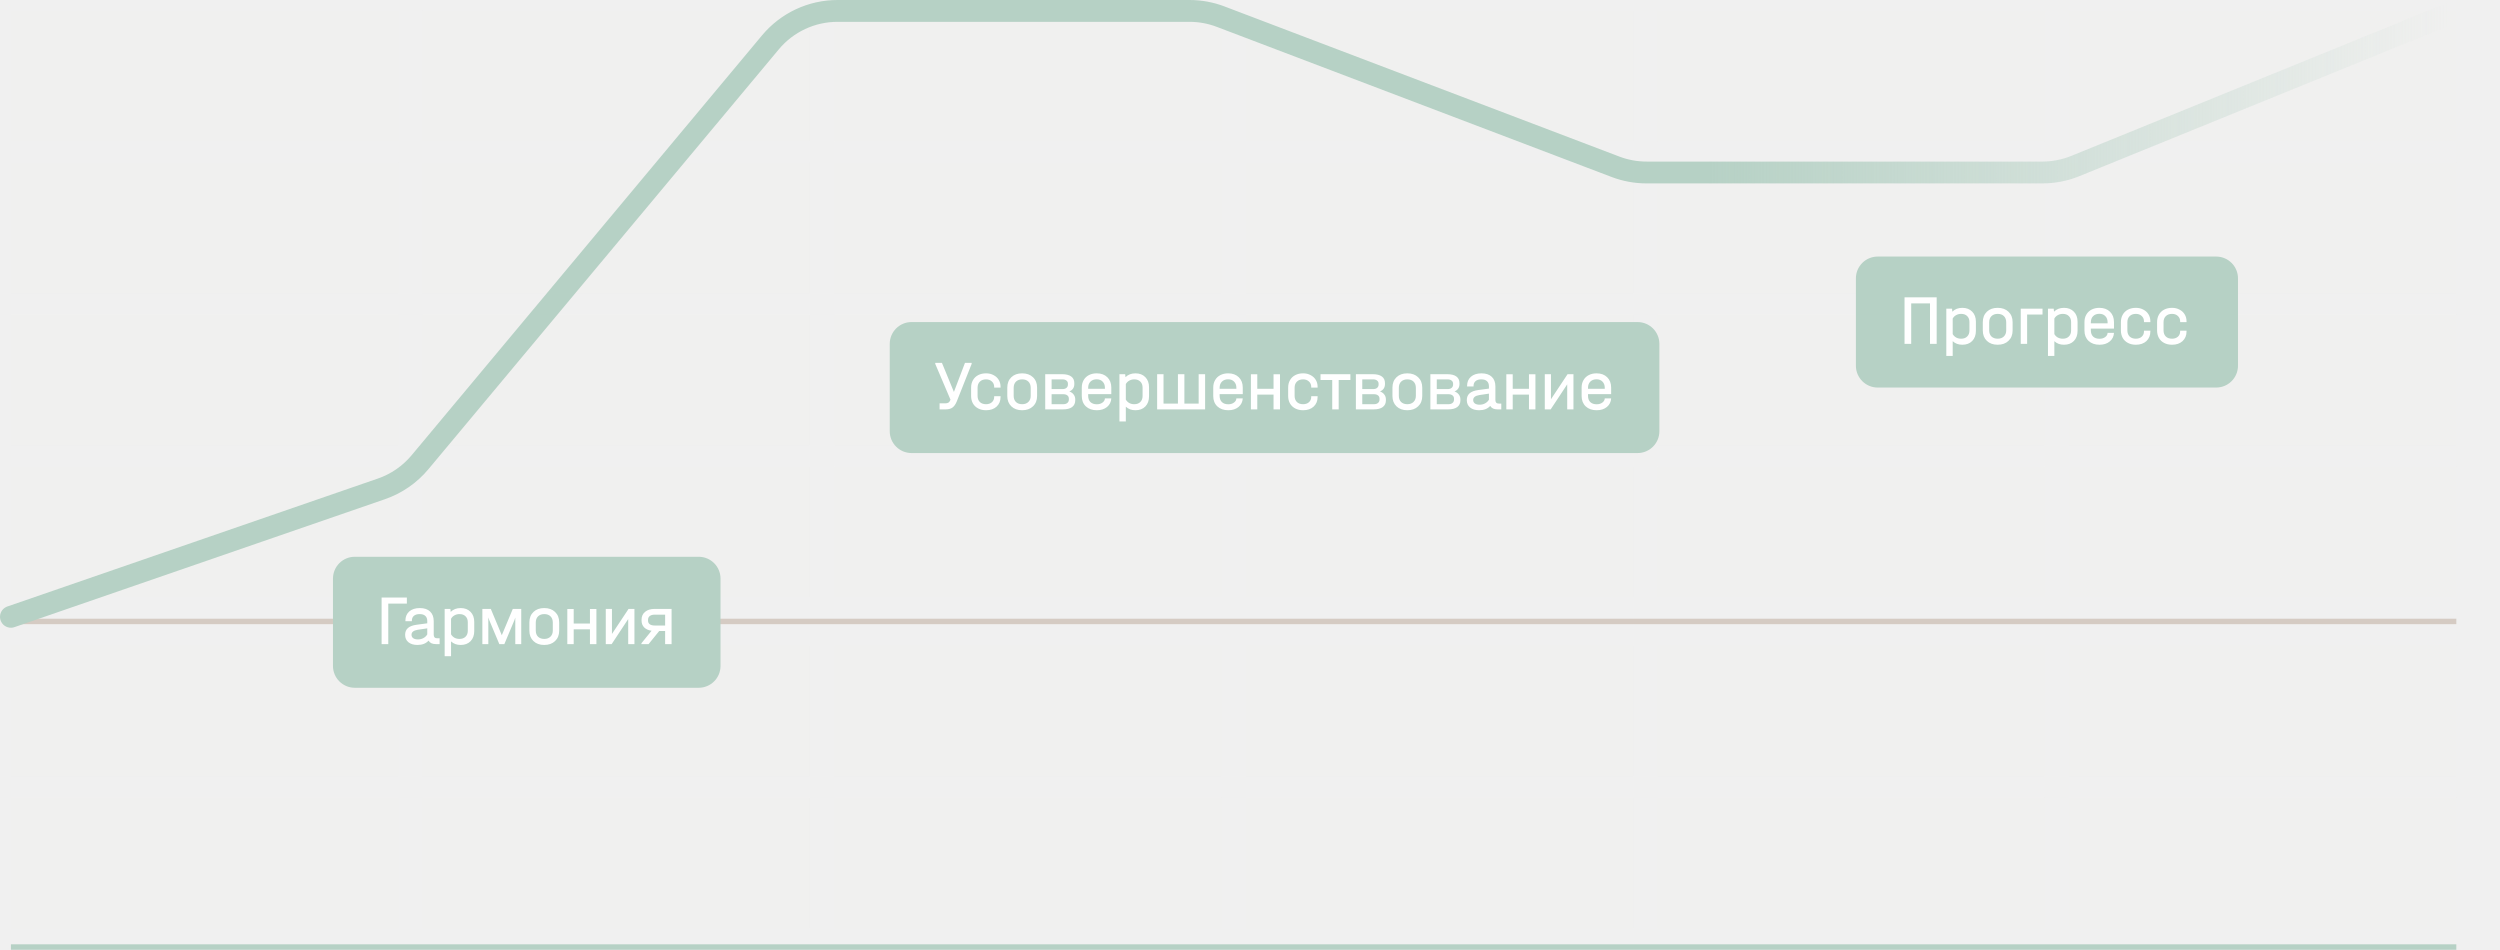
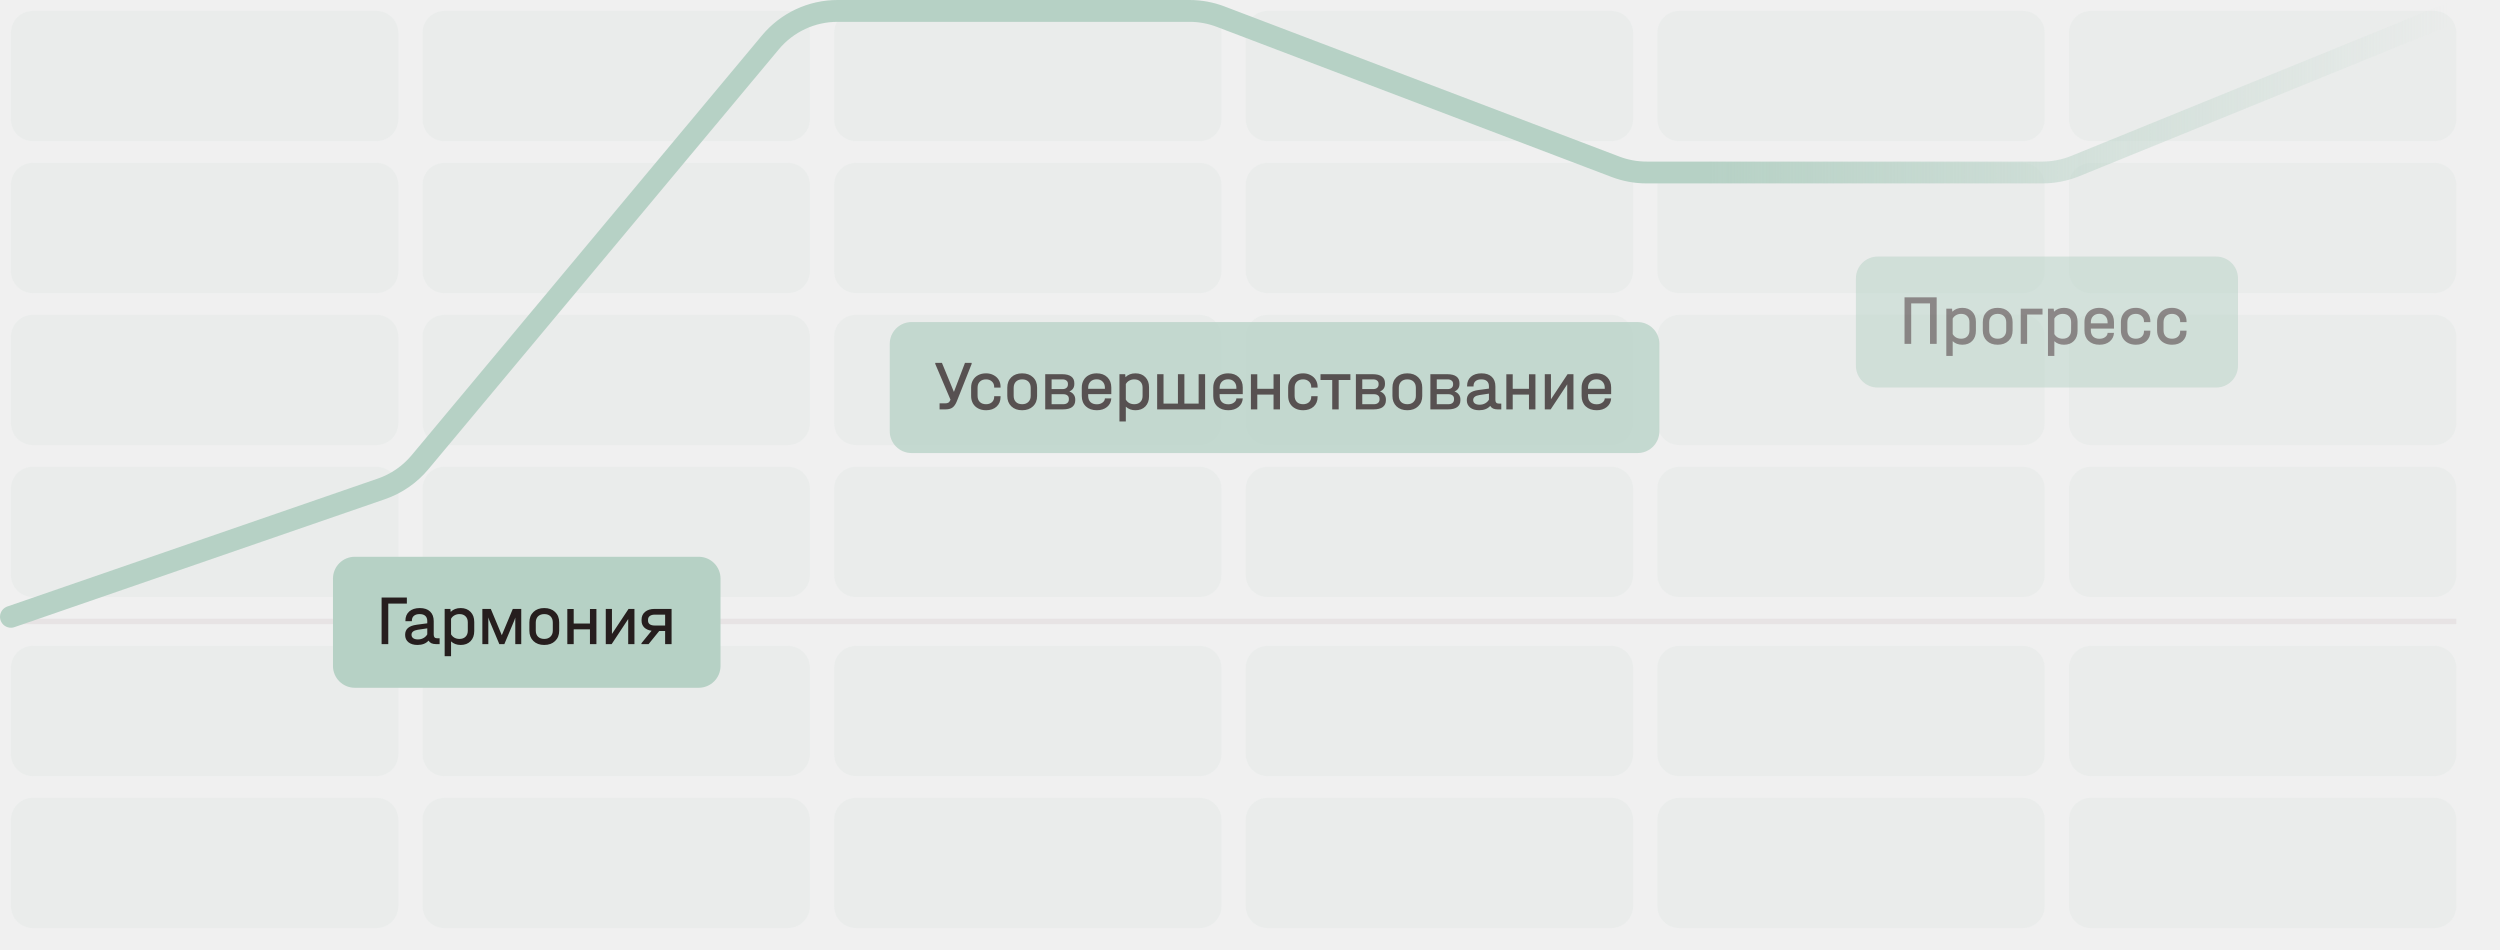
<svg xmlns="http://www.w3.org/2000/svg" width="458" height="174" viewBox="0 0 458 174" fill="none">
-   <line x1="2" y1="173.5" x2="450" y2="173.5" stroke="#B6D1C5" />
-   <line opacity="0.2" x1="2" y1="113.847" x2="450" y2="113.847" stroke="#6B360D" />
-   <rect opacity="0.25" x="2" y="2" width="70.97" height="23.861" fill="#F1F0EA" />
-   <rect opacity="0.25" x="2" y="29.838" width="70.97" height="23.861" fill="#F1F0EA" />
-   <rect opacity="0.25" x="2" y="57.676" width="70.97" height="23.861" fill="#F1F0EA" />
-   <rect opacity="0.25" x="2" y="85.514" width="70.97" height="23.861" fill="#F1F0EA" />
-   <rect opacity="0.25" x="2" y="118.324" width="70.97" height="23.861" fill="#F1F0EA" />
-   <rect opacity="0.25" x="2" y="146.162" width="70.97" height="23.861" fill="#F1F0EA" />
-   <rect opacity="0.25" x="77.406" y="2" width="70.97" height="23.861" fill="#F1F0EA" />
-   <rect opacity="0.25" x="77.406" y="29.838" width="70.97" height="23.861" fill="#F1F0EA" />
-   <rect opacity="0.25" x="77.406" y="57.676" width="70.97" height="23.861" fill="#F1F0EA" />
-   <rect opacity="0.25" x="77.406" y="85.514" width="70.97" height="23.861" fill="#F1F0EA" />
-   <rect opacity="0.25" x="77.406" y="118.324" width="70.97" height="23.861" fill="#F1F0EA" />
-   <rect opacity="0.25" x="77.406" y="146.162" width="70.97" height="23.861" fill="#F1F0EA" />
-   <rect opacity="0.25" x="152.812" y="2" width="70.97" height="23.861" fill="#F1F0EA" />
-   <rect opacity="0.25" x="152.812" y="29.838" width="70.97" height="23.861" fill="#F1F0EA" />
-   <rect opacity="0.25" x="152.812" y="57.676" width="70.97" height="23.861" fill="#F1F0EA" />
-   <rect opacity="0.25" x="152.812" y="85.514" width="70.97" height="23.861" fill="#F1F0EA" />
-   <rect opacity="0.25" x="152.812" y="118.324" width="70.97" height="23.861" fill="#F1F0EA" />
-   <rect opacity="0.25" x="152.812" y="146.162" width="70.97" height="23.861" fill="#F1F0EA" />
-   <rect opacity="0.25" x="228.218" y="2" width="70.97" height="23.861" fill="#F1F0EA" />
-   <rect opacity="0.25" x="228.218" y="29.838" width="70.97" height="23.861" fill="#F1F0EA" />
-   <rect opacity="0.25" x="228.218" y="57.676" width="70.97" height="23.861" fill="#F1F0EA" />
-   <rect opacity="0.25" x="228.218" y="85.514" width="70.97" height="23.861" fill="#F1F0EA" />
-   <rect opacity="0.25" x="228.218" y="118.324" width="70.97" height="23.861" fill="#F1F0EA" />
-   <rect opacity="0.25" x="228.218" y="146.162" width="70.97" height="23.861" fill="#F1F0EA" />
-   <rect opacity="0.25" x="303.624" y="2" width="70.97" height="23.861" fill="#F1F0EA" />
-   <rect opacity="0.25" x="303.624" y="29.838" width="70.97" height="23.861" fill="#F1F0EA" />
-   <rect opacity="0.25" x="303.624" y="57.676" width="70.97" height="23.861" fill="#F1F0EA" />
-   <rect opacity="0.25" x="303.624" y="85.514" width="70.97" height="23.861" fill="#F1F0EA" />
-   <rect opacity="0.25" x="303.624" y="118.324" width="70.97" height="23.861" fill="#F1F0EA" />
-   <rect opacity="0.25" x="303.624" y="146.162" width="70.97" height="23.861" fill="#F1F0EA" />
-   <rect opacity="0.25" x="379.03" y="2" width="70.97" height="23.861" fill="#F1F0EA" />
-   <rect opacity="0.25" x="379.03" y="29.838" width="70.97" height="23.861" fill="#F1F0EA" />
-   <rect opacity="0.25" x="379.03" y="57.676" width="70.97" height="23.861" fill="#F1F0EA" />
-   <rect opacity="0.25" x="379.03" y="85.514" width="70.97" height="23.861" fill="#F1F0EA" />
-   <rect opacity="0.25" x="379.03" y="118.324" width="70.97" height="23.861" fill="#F1F0EA" />
-   <rect opacity="0.25" x="379.03" y="146.162" width="70.97" height="23.861" fill="#F1F0EA" />
-   <path d="M2 113L69.875 89.562C72.628 88.612 75.07 86.927 76.937 84.691L141.15 7.748C144.19 4.106 148.69 2 153.434 2H217.92C219.863 2 221.79 2.354 223.606 3.045L295.961 30.555C297.777 31.246 299.704 31.6 301.647 31.6H374.16C376.228 31.6 378.277 31.199 380.193 30.419L450 2" stroke="url(#paint0_linear_464_113556)" stroke-width="4" stroke-linecap="round" stroke-linejoin="round" />
+   <line opacity="0.1" x1="2" y1="113.847" x2="450" y2="113.847" stroke="#966F7B" />
+   <rect opacity="0.1" x="2" y="2" width="70.97" height="23.861" rx="4" fill="#B6D1C5" />
+   <rect opacity="0.1" x="2" y="29.838" width="70.97" height="23.861" rx="4" fill="#B6D1C5" />
+   <rect opacity="0.1" x="2" y="57.676" width="70.97" height="23.861" rx="4" fill="#B6D1C5" />
+   <rect opacity="0.1" x="2" y="85.514" width="70.97" height="23.861" rx="4" fill="#B6D1C5" />
+   <rect opacity="0.1" x="2" y="118.324" width="70.97" height="23.861" rx="4" fill="#B6D1C5" />
+   <rect opacity="0.1" x="2" y="146.162" width="70.97" height="23.861" rx="4" fill="#B6D1C5" />
+   <rect opacity="0.1" x="77.406" y="2" width="70.97" height="23.861" rx="4" fill="#B6D1C5" />
+   <rect opacity="0.1" x="77.406" y="29.838" width="70.97" height="23.861" rx="4" fill="#B6D1C5" />
+   <rect opacity="0.1" x="77.406" y="57.676" width="70.97" height="23.861" rx="4" fill="#B6D1C5" />
+   <rect opacity="0.1" x="77.406" y="85.514" width="70.97" height="23.861" rx="4" fill="#B6D1C5" />
+   <rect opacity="0.1" x="77.406" y="118.324" width="70.97" height="23.861" rx="4" fill="#B6D1C5" />
+   <rect opacity="0.1" x="77.406" y="146.162" width="70.97" height="23.861" rx="4" fill="#B6D1C5" />
+   <rect opacity="0.1" x="152.812" y="2" width="70.97" height="23.861" rx="4" fill="#B6D1C5" />
+   <rect opacity="0.1" x="152.812" y="29.838" width="70.97" height="23.861" rx="4" fill="#B6D1C5" />
+   <rect opacity="0.1" x="152.812" y="57.676" width="70.97" height="23.861" rx="4" fill="#B6D1C5" />
+   <rect opacity="0.1" x="152.812" y="85.514" width="70.97" height="23.861" rx="4" fill="#B6D1C5" />
+   <rect opacity="0.1" x="152.812" y="118.324" width="70.97" height="23.861" rx="4" fill="#B6D1C5" />
+   <rect opacity="0.1" x="152.812" y="146.162" width="70.97" height="23.861" rx="4" fill="#B6D1C5" />
+   <rect opacity="0.1" x="228.218" y="2" width="70.97" height="23.861" rx="4" fill="#B6D1C5" />
+   <rect opacity="0.1" x="228.218" y="29.838" width="70.97" height="23.861" rx="4" fill="#B6D1C5" />
+   <rect opacity="0.1" x="228.218" y="57.676" width="70.97" height="23.861" rx="4" fill="#B6D1C5" />
+   <rect opacity="0.1" x="228.218" y="85.514" width="70.97" height="23.861" rx="4" fill="#B6D1C5" />
+   <rect opacity="0.1" x="228.218" y="118.324" width="70.97" height="23.861" rx="4" fill="#B6D1C5" />
+   <rect opacity="0.1" x="228.218" y="146.162" width="70.97" height="23.861" rx="4" fill="#B6D1C5" />
+   <rect opacity="0.1" x="303.624" y="2" width="70.97" height="23.861" rx="4" fill="#B6D1C5" />
+   <rect opacity="0.1" x="303.624" y="29.838" width="70.97" height="23.861" rx="4" fill="#B6D1C5" />
+   <rect opacity="0.1" x="303.624" y="57.676" width="70.97" height="23.861" rx="4" fill="#B6D1C5" />
+   <rect opacity="0.1" x="303.624" y="85.514" width="70.97" height="23.861" rx="4" fill="#B6D1C5" />
+   <rect opacity="0.1" x="303.624" y="118.324" width="70.97" height="23.861" rx="4" fill="#B6D1C5" />
+   <rect opacity="0.1" x="303.624" y="146.162" width="70.97" height="23.861" rx="4" fill="#B6D1C5" />
+   <rect opacity="0.1" x="379.03" y="2" width="70.97" height="23.861" rx="4" fill="#B6D1C5" />
+   <rect opacity="0.1" x="379.03" y="29.838" width="70.97" height="23.861" rx="4" fill="#B6D1C5" />
+   <rect opacity="0.1" x="379.03" y="57.676" width="70.97" height="23.861" rx="4" fill="#B6D1C5" />
+   <rect opacity="0.1" x="379.03" y="85.514" width="70.97" height="23.861" rx="4" fill="#B6D1C5" />
+   <rect opacity="0.1" x="379.03" y="118.324" width="70.97" height="23.861" rx="4" fill="#B6D1C5" />
+   <rect opacity="0.1" x="379.03" y="146.162" width="70.97" height="23.861" rx="4" fill="#B6D1C5" />
+   <path d="M2 113L69.875 89.562C72.628 88.612 75.07 86.927 76.937 84.691L141.15 7.748C144.19 4.106 148.69 2 153.434 2H217.92C219.863 2 221.79 2.354 223.606 3.045L295.961 30.555C297.777 31.246 299.704 31.6 301.647 31.6H374.16C376.228 31.6 378.277 31.199 380.193 30.419L450 2" stroke="url(#paint0_linear_2815_82824)" stroke-width="4" stroke-linecap="round" stroke-linejoin="round" />
  <rect x="61" y="102" width="71" height="24" rx="4" fill="#B6D1C5" />
-   <path d="M74.538 109.472V110.577H71.132V118H69.91V109.472H74.538ZM80.537 116.934V118H79.848C79.536 118 79.263 117.948 79.029 117.844C78.804 117.731 78.631 117.571 78.509 117.363C78.033 117.892 77.357 118.156 76.481 118.156C75.788 118.156 75.238 117.991 74.83 117.662C74.423 117.333 74.219 116.878 74.219 116.297C74.219 115.768 74.393 115.352 74.739 115.049C75.086 114.746 75.619 114.546 76.338 114.451L78.275 114.191V113.775C78.275 113.359 78.154 113.043 77.911 112.826C77.677 112.609 77.331 112.501 76.871 112.501C76.421 112.501 76.07 112.609 75.818 112.826C75.576 113.034 75.454 113.329 75.454 113.71V113.801H74.271V113.71C74.271 112.999 74.505 112.436 74.973 112.02C75.45 111.604 76.096 111.396 76.91 111.396C77.725 111.396 78.353 111.608 78.795 112.033C79.237 112.449 79.458 113.038 79.458 113.801V116.284C79.458 116.717 79.666 116.934 80.082 116.934H80.537ZM76.559 117.142C76.941 117.142 77.279 117.06 77.573 116.895C77.877 116.73 78.111 116.505 78.275 116.219V115.114L76.533 115.374C75.771 115.495 75.389 115.799 75.389 116.284C75.389 116.553 75.493 116.765 75.701 116.921C75.918 117.068 76.204 117.142 76.559 117.142ZM84.4 111.396C85.153 111.396 85.756 111.63 86.207 112.098C86.657 112.557 86.882 113.173 86.882 113.944V115.608C86.882 116.379 86.657 116.999 86.207 117.467C85.756 117.926 85.153 118.156 84.4 118.156C83.68 118.156 83.091 117.939 82.632 117.506V120.21H81.462V111.552H82.514L82.567 112.098C83.034 111.63 83.645 111.396 84.4 111.396ZM85.7 113.996C85.7 113.537 85.561 113.173 85.284 112.904C85.015 112.635 84.647 112.501 84.178 112.501C83.841 112.501 83.533 112.579 83.255 112.735C82.987 112.882 82.779 113.09 82.632 113.359V116.206C82.779 116.466 82.987 116.674 83.255 116.83C83.524 116.977 83.832 117.051 84.178 117.051C84.647 117.051 85.015 116.917 85.284 116.648C85.561 116.379 85.7 116.015 85.7 115.556V113.996ZM95.492 111.552V118H94.4V113.138L94.244 113.606L92.398 118H91.475L89.629 113.606L89.46 113.112V118H88.368V111.552H89.915L91.93 116.375L93.945 111.552H95.492ZM99.7 118.156C98.876 118.156 98.218 117.918 97.724 117.441C97.23 116.964 96.983 116.332 96.983 115.543V114.022C96.983 113.225 97.23 112.588 97.724 112.111C98.218 111.634 98.876 111.396 99.7 111.396C100.532 111.396 101.195 111.634 101.689 112.111C102.191 112.588 102.443 113.225 102.443 114.022V115.543C102.443 116.332 102.191 116.964 101.689 117.441C101.195 117.918 100.532 118.156 99.7 118.156ZM99.713 117.051C100.189 117.051 100.566 116.912 100.844 116.635C101.13 116.358 101.273 115.985 101.273 115.517V114.061C101.273 113.576 101.134 113.194 100.857 112.917C100.579 112.64 100.198 112.501 99.713 112.501C99.236 112.501 98.855 112.64 98.569 112.917C98.291 113.194 98.153 113.576 98.153 114.061V115.517C98.153 115.994 98.291 116.371 98.569 116.648C98.855 116.917 99.236 117.051 99.713 117.051ZM105.102 111.565V114.23H108.079V111.565H109.262V118H108.079V115.296H105.102V118H103.932V111.565H105.102ZM112.109 111.552V116.141L115.151 111.552H116.23V118H115.086V113.411L112.057 118H110.978V111.552H112.109ZM123.034 118H121.851V115.595H120.772L118.822 118H117.509V117.844L119.368 115.556C118.796 115.469 118.346 115.266 118.016 114.945C117.696 114.616 117.535 114.204 117.535 113.71V113.528C117.535 112.921 117.752 112.44 118.185 112.085C118.619 111.73 119.195 111.552 119.914 111.552H123.034V118ZM121.851 114.594V112.605H119.927C119.555 112.605 119.26 112.687 119.043 112.852C118.827 113.017 118.718 113.246 118.718 113.541V113.697C118.718 113.983 118.822 114.204 119.03 114.36C119.247 114.516 119.546 114.594 119.927 114.594H121.851Z" fill="white" />
-   <rect x="163" y="59" width="141" height="24" rx="4" fill="#B6D1C5" />
-   <path d="M178.007 66.472V66.667L175.29 73.518C175.073 74.055 174.809 74.437 174.497 74.662C174.194 74.887 173.769 75 173.223 75H172.131V73.895H173.158C173.401 73.895 173.596 73.852 173.743 73.765C173.89 73.678 174.02 73.501 174.133 73.232L171.338 66.667V66.472H172.56L174.757 71.802L176.785 66.472H178.007ZM180.651 75.156C180.105 75.156 179.624 75.048 179.208 74.831C178.792 74.614 178.472 74.311 178.246 73.921C178.021 73.522 177.908 73.063 177.908 72.543V71.009C177.908 70.489 178.021 70.034 178.246 69.644C178.472 69.245 178.792 68.938 179.208 68.721C179.624 68.504 180.105 68.396 180.651 68.396C181.163 68.396 181.618 68.504 182.016 68.721C182.424 68.929 182.74 69.219 182.965 69.592C183.191 69.965 183.303 70.389 183.303 70.866V71.009H182.133V70.866C182.133 70.467 181.995 70.142 181.717 69.891C181.44 69.631 181.085 69.501 180.651 69.501C180.166 69.501 179.785 69.64 179.507 69.917C179.23 70.186 179.091 70.558 179.091 71.035V72.517C179.091 72.994 179.23 73.371 179.507 73.648C179.785 73.917 180.166 74.051 180.651 74.051C181.085 74.051 181.44 73.93 181.717 73.687C181.995 73.436 182.133 73.115 182.133 72.725V72.582H183.303V72.725C183.303 73.453 183.061 74.042 182.575 74.493C182.09 74.935 181.449 75.156 180.651 75.156ZM187.252 75.156C186.429 75.156 185.77 74.918 185.276 74.441C184.782 73.964 184.535 73.332 184.535 72.543V71.022C184.535 70.225 184.782 69.588 185.276 69.111C185.77 68.634 186.429 68.396 187.252 68.396C188.084 68.396 188.747 68.634 189.241 69.111C189.744 69.588 189.995 70.225 189.995 71.022V72.543C189.995 73.332 189.744 73.964 189.241 74.441C188.747 74.918 188.084 75.156 187.252 75.156ZM187.265 74.051C187.742 74.051 188.119 73.912 188.396 73.635C188.682 73.358 188.825 72.985 188.825 72.517V71.061C188.825 70.576 188.687 70.194 188.409 69.917C188.132 69.64 187.751 69.501 187.265 69.501C186.789 69.501 186.407 69.64 186.121 69.917C185.844 70.194 185.705 70.576 185.705 71.061V72.517C185.705 72.994 185.844 73.371 186.121 73.648C186.407 73.917 186.789 74.051 187.265 74.051ZM195.905 71.711C196.252 71.841 196.516 72.032 196.698 72.283C196.889 72.534 196.984 72.829 196.984 73.167V73.349C196.984 73.869 196.793 74.276 196.412 74.571C196.031 74.857 195.467 75 194.722 75H191.485V68.552H194.566C195.32 68.552 195.883 68.695 196.256 68.981C196.629 69.258 196.815 69.661 196.815 70.19V70.359C196.815 70.68 196.737 70.957 196.581 71.191C196.425 71.416 196.2 71.59 195.905 71.711ZM192.655 69.501V71.282H194.644C194.956 71.282 195.199 71.208 195.372 71.061C195.554 70.905 195.645 70.701 195.645 70.45V70.307C195.645 70.056 195.554 69.861 195.372 69.722C195.199 69.575 194.952 69.501 194.631 69.501H192.655ZM195.814 73.05C195.814 72.781 195.723 72.578 195.541 72.439C195.359 72.292 195.103 72.218 194.774 72.218H192.655V74.051H194.787C195.099 74.051 195.346 73.977 195.528 73.83C195.719 73.674 195.814 73.466 195.814 73.206V73.05ZM199.353 72.205V72.517C199.353 73.002 199.492 73.384 199.769 73.661C200.055 73.93 200.445 74.064 200.939 74.064C201.355 74.064 201.702 73.96 201.979 73.752C202.265 73.544 202.412 73.288 202.421 72.985H203.591C203.556 73.626 203.296 74.151 202.811 74.558C202.326 74.957 201.702 75.156 200.939 75.156C200.107 75.156 199.44 74.922 198.937 74.454C198.434 73.977 198.183 73.345 198.183 72.556V71.009C198.183 70.489 198.296 70.034 198.521 69.644C198.746 69.245 199.067 68.938 199.483 68.721C199.899 68.504 200.376 68.396 200.913 68.396C201.728 68.396 202.378 68.634 202.863 69.111C203.348 69.588 203.591 70.216 203.591 70.996V72.205H199.353ZM200.913 69.488C200.436 69.488 200.055 69.631 199.769 69.917C199.492 70.194 199.353 70.571 199.353 71.048V71.23H202.421V71.048C202.421 70.571 202.282 70.194 202.005 69.917C201.736 69.631 201.372 69.488 200.913 69.488ZM208.02 68.396C208.774 68.396 209.376 68.63 209.827 69.098C210.277 69.557 210.503 70.173 210.503 70.944V72.608C210.503 73.379 210.277 73.999 209.827 74.467C209.376 74.926 208.774 75.156 208.02 75.156C207.3 75.156 206.711 74.939 206.252 74.506V77.21H205.082V68.552H206.135L206.187 69.098C206.655 68.63 207.266 68.396 208.02 68.396ZM209.32 70.996C209.32 70.537 209.181 70.173 208.904 69.904C208.635 69.635 208.267 69.501 207.799 69.501C207.461 69.501 207.153 69.579 206.876 69.735C206.607 69.882 206.399 70.09 206.252 70.359V73.206C206.399 73.466 206.607 73.674 206.876 73.83C207.144 73.977 207.452 74.051 207.799 74.051C208.267 74.051 208.635 73.917 208.904 73.648C209.181 73.379 209.32 73.015 209.32 72.556V70.996ZM213.158 68.552V73.934H215.797V68.552H216.98V73.934H219.593V68.552H220.776V75H211.988V68.552H213.158ZM223.436 72.205V72.517C223.436 73.002 223.575 73.384 223.852 73.661C224.138 73.93 224.528 74.064 225.022 74.064C225.438 74.064 225.785 73.96 226.062 73.752C226.348 73.544 226.495 73.288 226.504 72.985H227.674C227.639 73.626 227.379 74.151 226.894 74.558C226.409 74.957 225.785 75.156 225.022 75.156C224.19 75.156 223.523 74.922 223.02 74.454C222.517 73.977 222.266 73.345 222.266 72.556V71.009C222.266 70.489 222.379 70.034 222.604 69.644C222.829 69.245 223.15 68.938 223.566 68.721C223.982 68.504 224.459 68.396 224.996 68.396C225.811 68.396 226.461 68.634 226.946 69.111C227.431 69.588 227.674 70.216 227.674 70.996V72.205H223.436ZM224.996 69.488C224.519 69.488 224.138 69.631 223.852 69.917C223.575 70.194 223.436 70.571 223.436 71.048V71.23H226.504V71.048C226.504 70.571 226.365 70.194 226.088 69.917C225.819 69.631 225.455 69.488 224.996 69.488ZM230.335 68.565V71.23H233.312V68.565H234.495V75H233.312V72.296H230.335V75H229.165V68.565H230.335ZM238.733 75.156C238.187 75.156 237.706 75.048 237.29 74.831C236.874 74.614 236.553 74.311 236.328 73.921C236.102 73.522 235.99 73.063 235.99 72.543V71.009C235.99 70.489 236.102 70.034 236.328 69.644C236.553 69.245 236.874 68.938 237.29 68.721C237.706 68.504 238.187 68.396 238.733 68.396C239.244 68.396 239.699 68.504 240.098 68.721C240.505 68.929 240.821 69.219 241.047 69.592C241.272 69.965 241.385 70.389 241.385 70.866V71.009H240.215V70.866C240.215 70.467 240.076 70.142 239.799 69.891C239.521 69.631 239.166 69.501 238.733 69.501C238.247 69.501 237.866 69.64 237.589 69.917C237.311 70.186 237.173 70.558 237.173 71.035V72.517C237.173 72.994 237.311 73.371 237.589 73.648C237.866 73.917 238.247 74.051 238.733 74.051C239.166 74.051 239.521 73.93 239.799 73.687C240.076 73.436 240.215 73.115 240.215 72.725V72.582H241.385V72.725C241.385 73.453 241.142 74.042 240.657 74.493C240.171 74.935 239.53 75.156 238.733 75.156ZM241.919 69.618V68.552H247.392V69.618H245.247V75H244.064V69.618H241.919ZM252.818 71.711C253.165 71.841 253.429 72.032 253.611 72.283C253.802 72.534 253.897 72.829 253.897 73.167V73.349C253.897 73.869 253.706 74.276 253.325 74.571C252.944 74.857 252.38 75 251.635 75H248.398V68.552H251.479C252.233 68.552 252.796 68.695 253.169 68.981C253.542 69.258 253.728 69.661 253.728 70.19V70.359C253.728 70.68 253.65 70.957 253.494 71.191C253.338 71.416 253.113 71.59 252.818 71.711ZM249.568 69.501V71.282H251.557C251.869 71.282 252.112 71.208 252.285 71.061C252.467 70.905 252.558 70.701 252.558 70.45V70.307C252.558 70.056 252.467 69.861 252.285 69.722C252.112 69.575 251.865 69.501 251.544 69.501H249.568ZM252.727 73.05C252.727 72.781 252.636 72.578 252.454 72.439C252.272 72.292 252.016 72.218 251.687 72.218H249.568V74.051H251.7C252.012 74.051 252.259 73.977 252.441 73.83C252.632 73.674 252.727 73.466 252.727 73.206V73.05ZM257.813 75.156C256.99 75.156 256.331 74.918 255.837 74.441C255.343 73.964 255.096 73.332 255.096 72.543V71.022C255.096 70.225 255.343 69.588 255.837 69.111C256.331 68.634 256.99 68.396 257.813 68.396C258.645 68.396 259.308 68.634 259.802 69.111C260.305 69.588 260.556 70.225 260.556 71.022V72.543C260.556 73.332 260.305 73.964 259.802 74.441C259.308 74.918 258.645 75.156 257.813 75.156ZM257.826 74.051C258.303 74.051 258.68 73.912 258.957 73.635C259.243 73.358 259.386 72.985 259.386 72.517V71.061C259.386 70.576 259.247 70.194 258.97 69.917C258.693 69.64 258.311 69.501 257.826 69.501C257.349 69.501 256.968 69.64 256.682 69.917C256.405 70.194 256.266 70.576 256.266 71.061V72.517C256.266 72.994 256.405 73.371 256.682 73.648C256.968 73.917 257.349 74.051 257.826 74.051ZM266.466 71.711C266.812 71.841 267.077 72.032 267.259 72.283C267.449 72.534 267.545 72.829 267.545 73.167V73.349C267.545 73.869 267.354 74.276 266.973 74.571C266.591 74.857 266.028 75 265.283 75H262.045V68.552H265.127C265.881 68.552 266.444 68.695 266.817 68.981C267.189 69.258 267.376 69.661 267.376 70.19V70.359C267.376 70.68 267.298 70.957 267.142 71.191C266.986 71.416 266.76 71.59 266.466 71.711ZM263.216 69.501V71.282H265.205C265.517 71.282 265.759 71.208 265.933 71.061C266.115 70.905 266.206 70.701 266.206 70.45V70.307C266.206 70.056 266.115 69.861 265.933 69.722C265.759 69.575 265.512 69.501 265.192 69.501H263.216ZM266.375 73.05C266.375 72.781 266.284 72.578 266.102 72.439C265.92 72.292 265.664 72.218 265.335 72.218H263.216V74.051H265.348C265.66 74.051 265.907 73.977 266.089 73.83C266.279 73.674 266.375 73.466 266.375 73.206V73.05ZM275.035 73.934V75H274.346C274.034 75 273.761 74.948 273.527 74.844C273.302 74.731 273.129 74.571 273.007 74.363C272.531 74.892 271.855 75.156 270.979 75.156C270.286 75.156 269.736 74.991 269.328 74.662C268.921 74.333 268.717 73.878 268.717 73.297C268.717 72.768 268.891 72.352 269.237 72.049C269.584 71.746 270.117 71.546 270.836 71.451L272.773 71.191V70.775C272.773 70.359 272.652 70.043 272.409 69.826C272.175 69.609 271.829 69.501 271.369 69.501C270.919 69.501 270.568 69.609 270.316 69.826C270.074 70.034 269.952 70.329 269.952 70.71V70.801H268.769V70.71C268.769 69.999 269.003 69.436 269.471 69.02C269.948 68.604 270.594 68.396 271.408 68.396C272.223 68.396 272.851 68.608 273.293 69.033C273.735 69.449 273.956 70.038 273.956 70.801V73.284C273.956 73.717 274.164 73.934 274.58 73.934H275.035ZM271.057 74.142C271.439 74.142 271.777 74.06 272.071 73.895C272.375 73.73 272.609 73.505 272.773 73.219V72.114L271.031 72.374C270.269 72.495 269.887 72.799 269.887 73.284C269.887 73.553 269.991 73.765 270.199 73.921C270.416 74.068 270.702 74.142 271.057 74.142ZM277.13 68.565V71.23H280.107V68.565H281.29V75H280.107V72.296H277.13V75H275.96V68.565H277.13ZM284.136 68.552V73.141L287.178 68.552H288.257V75H287.113V70.411L284.084 75H283.005V68.552H284.136ZM290.924 72.205V72.517C290.924 73.002 291.063 73.384 291.34 73.661C291.626 73.93 292.016 74.064 292.51 74.064C292.926 74.064 293.273 73.96 293.55 73.752C293.836 73.544 293.984 73.288 293.992 72.985H295.162C295.128 73.626 294.868 74.151 294.382 74.558C293.897 74.957 293.273 75.156 292.51 75.156C291.678 75.156 291.011 74.922 290.508 74.454C290.006 73.977 289.754 73.345 289.754 72.556V71.009C289.754 70.489 289.867 70.034 290.092 69.644C290.318 69.245 290.638 68.938 291.054 68.721C291.47 68.504 291.947 68.396 292.484 68.396C293.299 68.396 293.949 68.634 294.434 69.111C294.92 69.588 295.162 70.216 295.162 70.996V72.205H290.924ZM292.484 69.488C292.008 69.488 291.626 69.631 291.34 69.917C291.063 70.194 290.924 70.571 290.924 71.048V71.23H293.992V71.048C293.992 70.571 293.854 70.194 293.576 69.917C293.308 69.631 292.944 69.488 292.484 69.488Z" fill="white" />
-   <rect x="340" y="47" width="70" height="24" rx="4" fill="#B6D1C5" />
-   <path d="M354.799 54.472V63H353.577V55.577H350.132V63H348.91V54.472H354.799ZM359.502 56.396C360.256 56.396 360.858 56.63 361.309 57.098C361.76 57.557 361.985 58.173 361.985 58.944V60.608C361.985 61.379 361.76 61.999 361.309 62.467C360.858 62.926 360.256 63.156 359.502 63.156C358.783 63.156 358.193 62.939 357.734 62.506V65.21H356.564V56.552H357.617L357.669 57.098C358.137 56.63 358.748 56.396 359.502 56.396ZM360.802 58.996C360.802 58.537 360.663 58.173 360.386 57.904C360.117 57.635 359.749 57.501 359.281 57.501C358.943 57.501 358.635 57.579 358.358 57.735C358.089 57.882 357.881 58.09 357.734 58.359V61.206C357.881 61.466 358.089 61.674 358.358 61.83C358.627 61.977 358.934 62.051 359.281 62.051C359.749 62.051 360.117 61.917 360.386 61.648C360.663 61.379 360.802 61.015 360.802 60.556V58.996ZM365.966 63.156C365.143 63.156 364.484 62.918 363.99 62.441C363.496 61.964 363.249 61.332 363.249 60.543V59.022C363.249 58.225 363.496 57.588 363.99 57.111C364.484 56.634 365.143 56.396 365.966 56.396C366.798 56.396 367.461 56.634 367.955 57.111C368.458 57.588 368.709 58.225 368.709 59.022V60.543C368.709 61.332 368.458 61.964 367.955 62.441C367.461 62.918 366.798 63.156 365.966 63.156ZM365.979 62.051C366.456 62.051 366.833 61.912 367.11 61.635C367.396 61.358 367.539 60.985 367.539 60.517V59.061C367.539 58.576 367.401 58.194 367.123 57.917C366.846 57.64 366.465 57.501 365.979 57.501C365.503 57.501 365.121 57.64 364.835 57.917C364.558 58.194 364.419 58.576 364.419 59.061V60.517C364.419 60.994 364.558 61.371 364.835 61.648C365.121 61.917 365.503 62.051 365.979 62.051ZM374.19 56.552V57.618H371.369V63H370.199V56.552H374.19ZM378.126 56.396C378.88 56.396 379.482 56.63 379.933 57.098C380.384 57.557 380.609 58.173 380.609 58.944V60.608C380.609 61.379 380.384 61.999 379.933 62.467C379.482 62.926 378.88 63.156 378.126 63.156C377.407 63.156 376.817 62.939 376.358 62.506V65.21H375.188V56.552H376.241L376.293 57.098C376.761 56.63 377.372 56.396 378.126 56.396ZM379.426 58.996C379.426 58.537 379.287 58.173 379.01 57.904C378.741 57.635 378.373 57.501 377.905 57.501C377.567 57.501 377.259 57.579 376.982 57.735C376.713 57.882 376.505 58.09 376.358 58.359V61.206C376.505 61.466 376.713 61.674 376.982 61.83C377.251 61.977 377.558 62.051 377.905 62.051C378.373 62.051 378.741 61.917 379.01 61.648C379.287 61.379 379.426 61.015 379.426 60.556V58.996ZM383.043 60.205V60.517C383.043 61.002 383.182 61.384 383.459 61.661C383.745 61.93 384.135 62.064 384.629 62.064C385.045 62.064 385.392 61.96 385.669 61.752C385.955 61.544 386.103 61.288 386.111 60.985H387.281C387.247 61.626 386.987 62.151 386.501 62.558C386.016 62.957 385.392 63.156 384.629 63.156C383.797 63.156 383.13 62.922 382.627 62.454C382.125 61.977 381.873 61.345 381.873 60.556V59.009C381.873 58.489 381.986 58.034 382.211 57.644C382.437 57.245 382.757 56.938 383.173 56.721C383.589 56.504 384.066 56.396 384.603 56.396C385.418 56.396 386.068 56.634 386.553 57.111C387.039 57.588 387.281 58.216 387.281 58.996V60.205H383.043ZM384.603 57.488C384.127 57.488 383.745 57.631 383.459 57.917C383.182 58.194 383.043 58.571 383.043 59.048V59.23H386.111V59.048C386.111 58.571 385.973 58.194 385.695 57.917C385.427 57.631 385.063 57.488 384.603 57.488ZM391.294 63.156C390.748 63.156 390.267 63.048 389.851 62.831C389.435 62.614 389.114 62.311 388.889 61.921C388.664 61.522 388.551 61.063 388.551 60.543V59.009C388.551 58.489 388.664 58.034 388.889 57.644C389.114 57.245 389.435 56.938 389.851 56.721C390.267 56.504 390.748 56.396 391.294 56.396C391.805 56.396 392.26 56.504 392.659 56.721C393.066 56.929 393.383 57.219 393.608 57.592C393.833 57.965 393.946 58.389 393.946 58.866V59.009H392.776V58.866C392.776 58.467 392.637 58.142 392.36 57.891C392.083 57.631 391.727 57.501 391.294 57.501C390.809 57.501 390.427 57.64 390.15 57.917C389.873 58.186 389.734 58.558 389.734 59.035V60.517C389.734 60.994 389.873 61.371 390.15 61.648C390.427 61.917 390.809 62.051 391.294 62.051C391.727 62.051 392.083 61.93 392.36 61.687C392.637 61.436 392.776 61.115 392.776 60.725V60.582H393.946V60.725C393.946 61.453 393.703 62.042 393.218 62.493C392.733 62.935 392.091 63.156 391.294 63.156ZM397.921 63.156C397.375 63.156 396.894 63.048 396.478 62.831C396.062 62.614 395.741 62.311 395.516 61.921C395.291 61.522 395.178 61.063 395.178 60.543V59.009C395.178 58.489 395.291 58.034 395.516 57.644C395.741 57.245 396.062 56.938 396.478 56.721C396.894 56.504 397.375 56.396 397.921 56.396C398.432 56.396 398.887 56.504 399.286 56.721C399.693 56.929 400.01 57.219 400.235 57.592C400.46 57.965 400.573 58.389 400.573 58.866V59.009H399.403V58.866C399.403 58.467 399.264 58.142 398.987 57.891C398.71 57.631 398.354 57.501 397.921 57.501C397.436 57.501 397.054 57.64 396.777 57.917C396.5 58.186 396.361 58.558 396.361 59.035V60.517C396.361 60.994 396.5 61.371 396.777 61.648C397.054 61.917 397.436 62.051 397.921 62.051C398.354 62.051 398.71 61.93 398.987 61.687C399.264 61.436 399.403 61.115 399.403 60.725V60.582H400.573V60.725C400.573 61.453 400.33 62.042 399.845 62.493C399.36 62.935 398.718 63.156 397.921 63.156Z" fill="white" />
+   <path d="M74.538 109.472V110.577H71.132V118H69.91V109.472H74.538ZM80.537 116.934V118H79.848C79.536 118 79.263 117.948 79.029 117.844C78.804 117.731 78.631 117.571 78.509 117.363C78.033 117.892 77.357 118.156 76.481 118.156C75.788 118.156 75.238 117.991 74.83 117.662C74.423 117.333 74.219 116.878 74.219 116.297C74.219 115.768 74.393 115.352 74.739 115.049C75.086 114.746 75.619 114.546 76.338 114.451L78.275 114.191V113.775C78.275 113.359 78.154 113.043 77.911 112.826C77.677 112.609 77.331 112.501 76.871 112.501C76.421 112.501 76.07 112.609 75.818 112.826C75.576 113.034 75.454 113.329 75.454 113.71V113.801H74.271V113.71C74.271 112.999 74.505 112.436 74.973 112.02C75.45 111.604 76.096 111.396 76.91 111.396C77.725 111.396 78.353 111.608 78.795 112.033C79.237 112.449 79.458 113.038 79.458 113.801V116.284C79.458 116.717 79.666 116.934 80.082 116.934H80.537ZM76.559 117.142C76.941 117.142 77.279 117.06 77.573 116.895C77.877 116.73 78.111 116.505 78.275 116.219V115.114L76.533 115.374C75.771 115.495 75.389 115.799 75.389 116.284C75.389 116.553 75.493 116.765 75.701 116.921C75.918 117.068 76.204 117.142 76.559 117.142ZM84.4 111.396C85.153 111.396 85.756 111.63 86.207 112.098C86.657 112.557 86.882 113.173 86.882 113.944V115.608C86.882 116.379 86.657 116.999 86.207 117.467C85.756 117.926 85.153 118.156 84.4 118.156C83.68 118.156 83.091 117.939 82.632 117.506V120.21H81.462V111.552H82.514L82.567 112.098C83.034 111.63 83.645 111.396 84.4 111.396ZM85.7 113.996C85.7 113.537 85.561 113.173 85.284 112.904C85.015 112.635 84.647 112.501 84.178 112.501C83.841 112.501 83.533 112.579 83.255 112.735C82.987 112.882 82.779 113.09 82.632 113.359V116.206C82.779 116.466 82.987 116.674 83.255 116.83C83.524 116.977 83.832 117.051 84.178 117.051C84.647 117.051 85.015 116.917 85.284 116.648C85.561 116.379 85.7 116.015 85.7 115.556V113.996ZM95.492 111.552V118H94.4V113.138L94.244 113.606L92.398 118H91.475L89.629 113.606L89.46 113.112V118H88.368V111.552H89.915L91.93 116.375L93.945 111.552H95.492ZM99.7 118.156C98.876 118.156 98.218 117.918 97.724 117.441C97.23 116.964 96.983 116.332 96.983 115.543V114.022C96.983 113.225 97.23 112.588 97.724 112.111C98.218 111.634 98.876 111.396 99.7 111.396C100.532 111.396 101.195 111.634 101.689 112.111C102.191 112.588 102.443 113.225 102.443 114.022V115.543C102.443 116.332 102.191 116.964 101.689 117.441C101.195 117.918 100.532 118.156 99.7 118.156ZM99.713 117.051C100.189 117.051 100.566 116.912 100.844 116.635C101.13 116.358 101.273 115.985 101.273 115.517V114.061C101.273 113.576 101.134 113.194 100.857 112.917C100.579 112.64 100.198 112.501 99.713 112.501C99.236 112.501 98.855 112.64 98.569 112.917C98.291 113.194 98.153 113.576 98.153 114.061V115.517C98.153 115.994 98.291 116.371 98.569 116.648C98.855 116.917 99.236 117.051 99.713 117.051ZM105.102 111.565V114.23H108.079V111.565H109.262V118H108.079V115.296H105.102V118H103.932V111.565H105.102ZM112.109 111.552V116.141L115.151 111.552H116.23V118H115.086V113.411L112.057 118H110.978V111.552H112.109ZM123.034 118H121.851V115.595H120.772L118.822 118H117.509V117.844L119.368 115.556C118.796 115.469 118.346 115.266 118.016 114.945C117.696 114.616 117.535 114.204 117.535 113.71V113.528C117.535 112.921 117.752 112.44 118.185 112.085C118.619 111.73 119.195 111.552 119.914 111.552H123.034V118ZM121.851 114.594V112.605H119.927C119.555 112.605 119.26 112.687 119.043 112.852C118.827 113.017 118.718 113.246 118.718 113.541V113.697C118.718 113.983 118.822 114.204 119.03 114.36C119.247 114.516 119.546 114.594 119.927 114.594H121.851Z" fill="#261E1E" />
+   <g opacity="0.75">
+     <rect x="163" y="59" width="141" height="24" rx="4" fill="#B6D1C5" />
+     <path d="M178.007 66.472V66.667L175.29 73.518C175.073 74.055 174.809 74.437 174.497 74.662C174.194 74.887 173.769 75 173.223 75H172.131V73.895H173.158C173.401 73.895 173.596 73.852 173.743 73.765C173.89 73.678 174.02 73.501 174.133 73.232L171.338 66.667V66.472H172.56L174.757 71.802L176.785 66.472H178.007ZM180.651 75.156C180.105 75.156 179.624 75.048 179.208 74.831C178.792 74.614 178.472 74.311 178.246 73.921C178.021 73.522 177.908 73.063 177.908 72.543V71.009C177.908 70.489 178.021 70.034 178.246 69.644C178.472 69.245 178.792 68.938 179.208 68.721C179.624 68.504 180.105 68.396 180.651 68.396C181.163 68.396 181.618 68.504 182.016 68.721C182.424 68.929 182.74 69.219 182.965 69.592C183.191 69.965 183.303 70.389 183.303 70.866V71.009H182.133V70.866C182.133 70.467 181.995 70.142 181.717 69.891C181.44 69.631 181.085 69.501 180.651 69.501C180.166 69.501 179.785 69.64 179.507 69.917C179.23 70.186 179.091 70.558 179.091 71.035V72.517C179.091 72.994 179.23 73.371 179.507 73.648C179.785 73.917 180.166 74.051 180.651 74.051C181.085 74.051 181.44 73.93 181.717 73.687C181.995 73.436 182.133 73.115 182.133 72.725V72.582H183.303V72.725C183.303 73.453 183.061 74.042 182.575 74.493C182.09 74.935 181.449 75.156 180.651 75.156ZM187.252 75.156C186.429 75.156 185.77 74.918 185.276 74.441C184.782 73.964 184.535 73.332 184.535 72.543V71.022C184.535 70.225 184.782 69.588 185.276 69.111C185.77 68.634 186.429 68.396 187.252 68.396C188.084 68.396 188.747 68.634 189.241 69.111C189.744 69.588 189.995 70.225 189.995 71.022V72.543C189.995 73.332 189.744 73.964 189.241 74.441C188.747 74.918 188.084 75.156 187.252 75.156ZM187.265 74.051C187.742 74.051 188.119 73.912 188.396 73.635C188.682 73.358 188.825 72.985 188.825 72.517V71.061C188.825 70.576 188.687 70.194 188.409 69.917C188.132 69.64 187.751 69.501 187.265 69.501C186.789 69.501 186.407 69.64 186.121 69.917C185.844 70.194 185.705 70.576 185.705 71.061V72.517C185.705 72.994 185.844 73.371 186.121 73.648C186.407 73.917 186.789 74.051 187.265 74.051ZM195.905 71.711C196.252 71.841 196.516 72.032 196.698 72.283C196.889 72.534 196.984 72.829 196.984 73.167V73.349C196.984 73.869 196.793 74.276 196.412 74.571C196.031 74.857 195.467 75 194.722 75H191.485V68.552H194.566C195.32 68.552 195.883 68.695 196.256 68.981C196.629 69.258 196.815 69.661 196.815 70.19V70.359C196.815 70.68 196.737 70.957 196.581 71.191C196.425 71.416 196.2 71.59 195.905 71.711ZM192.655 69.501V71.282H194.644C194.956 71.282 195.199 71.208 195.372 71.061C195.554 70.905 195.645 70.701 195.645 70.45V70.307C195.645 70.056 195.554 69.861 195.372 69.722C195.199 69.575 194.952 69.501 194.631 69.501H192.655ZM195.814 73.05C195.814 72.781 195.723 72.578 195.541 72.439C195.359 72.292 195.103 72.218 194.774 72.218H192.655V74.051H194.787C195.099 74.051 195.346 73.977 195.528 73.83C195.719 73.674 195.814 73.466 195.814 73.206V73.05ZM199.353 72.205V72.517C199.353 73.002 199.492 73.384 199.769 73.661C200.055 73.93 200.445 74.064 200.939 74.064C201.355 74.064 201.702 73.96 201.979 73.752C202.265 73.544 202.412 73.288 202.421 72.985H203.591C203.556 73.626 203.296 74.151 202.811 74.558C202.326 74.957 201.702 75.156 200.939 75.156C200.107 75.156 199.44 74.922 198.937 74.454C198.434 73.977 198.183 73.345 198.183 72.556V71.009C198.183 70.489 198.296 70.034 198.521 69.644C198.746 69.245 199.067 68.938 199.483 68.721C199.899 68.504 200.376 68.396 200.913 68.396C201.728 68.396 202.378 68.634 202.863 69.111C203.348 69.588 203.591 70.216 203.591 70.996V72.205H199.353ZM200.913 69.488C200.436 69.488 200.055 69.631 199.769 69.917C199.492 70.194 199.353 70.571 199.353 71.048V71.23H202.421V71.048C202.421 70.571 202.282 70.194 202.005 69.917C201.736 69.631 201.372 69.488 200.913 69.488ZM208.02 68.396C208.774 68.396 209.376 68.63 209.827 69.098C210.277 69.557 210.503 70.173 210.503 70.944V72.608C210.503 73.379 210.277 73.999 209.827 74.467C209.376 74.926 208.774 75.156 208.02 75.156C207.3 75.156 206.711 74.939 206.252 74.506V77.21H205.082V68.552H206.135L206.187 69.098C206.655 68.63 207.266 68.396 208.02 68.396ZM209.32 70.996C209.32 70.537 209.181 70.173 208.904 69.904C208.635 69.635 208.267 69.501 207.799 69.501C207.461 69.501 207.153 69.579 206.876 69.735C206.607 69.882 206.399 70.09 206.252 70.359V73.206C206.399 73.466 206.607 73.674 206.876 73.83C207.144 73.977 207.452 74.051 207.799 74.051C208.267 74.051 208.635 73.917 208.904 73.648C209.181 73.379 209.32 73.015 209.32 72.556V70.996ZM213.158 68.552V73.934H215.797V68.552H216.98V73.934H219.593V68.552H220.776V75H211.988V68.552H213.158ZM223.436 72.205V72.517C223.436 73.002 223.575 73.384 223.852 73.661C224.138 73.93 224.528 74.064 225.022 74.064C225.438 74.064 225.785 73.96 226.062 73.752C226.348 73.544 226.495 73.288 226.504 72.985H227.674C227.639 73.626 227.379 74.151 226.894 74.558C226.409 74.957 225.785 75.156 225.022 75.156C224.19 75.156 223.523 74.922 223.02 74.454C222.517 73.977 222.266 73.345 222.266 72.556V71.009C222.266 70.489 222.379 70.034 222.604 69.644C222.829 69.245 223.15 68.938 223.566 68.721C223.982 68.504 224.459 68.396 224.996 68.396C225.811 68.396 226.461 68.634 226.946 69.111C227.431 69.588 227.674 70.216 227.674 70.996V72.205H223.436ZM224.996 69.488C224.519 69.488 224.138 69.631 223.852 69.917C223.575 70.194 223.436 70.571 223.436 71.048V71.23H226.504V71.048C226.504 70.571 226.365 70.194 226.088 69.917C225.819 69.631 225.455 69.488 224.996 69.488ZM230.335 68.565V71.23H233.312V68.565H234.495V75H233.312V72.296H230.335V75H229.165V68.565H230.335ZM238.733 75.156C238.187 75.156 237.706 75.048 237.29 74.831C236.874 74.614 236.553 74.311 236.328 73.921C236.102 73.522 235.99 73.063 235.99 72.543V71.009C235.99 70.489 236.102 70.034 236.328 69.644C236.553 69.245 236.874 68.938 237.29 68.721C237.706 68.504 238.187 68.396 238.733 68.396C239.244 68.396 239.699 68.504 240.098 68.721C240.505 68.929 240.821 69.219 241.047 69.592C241.272 69.965 241.385 70.389 241.385 70.866V71.009H240.215V70.866C240.215 70.467 240.076 70.142 239.799 69.891C239.521 69.631 239.166 69.501 238.733 69.501C238.247 69.501 237.866 69.64 237.589 69.917C237.311 70.186 237.173 70.558 237.173 71.035V72.517C237.173 72.994 237.311 73.371 237.589 73.648C237.866 73.917 238.247 74.051 238.733 74.051C239.166 74.051 239.521 73.93 239.799 73.687C240.076 73.436 240.215 73.115 240.215 72.725V72.582H241.385V72.725C241.385 73.453 241.142 74.042 240.657 74.493C240.171 74.935 239.53 75.156 238.733 75.156ZM241.919 69.618V68.552H247.392V69.618H245.247V75H244.064V69.618H241.919ZM252.818 71.711C253.165 71.841 253.429 72.032 253.611 72.283C253.802 72.534 253.897 72.829 253.897 73.167V73.349C253.897 73.869 253.706 74.276 253.325 74.571C252.944 74.857 252.38 75 251.635 75H248.398V68.552H251.479C252.233 68.552 252.796 68.695 253.169 68.981C253.542 69.258 253.728 69.661 253.728 70.19V70.359C253.728 70.68 253.65 70.957 253.494 71.191C253.338 71.416 253.113 71.59 252.818 71.711ZM249.568 69.501V71.282H251.557C251.869 71.282 252.112 71.208 252.285 71.061C252.467 70.905 252.558 70.701 252.558 70.45V70.307C252.558 70.056 252.467 69.861 252.285 69.722C252.112 69.575 251.865 69.501 251.544 69.501H249.568ZM252.727 73.05C252.727 72.781 252.636 72.578 252.454 72.439C252.272 72.292 252.016 72.218 251.687 72.218H249.568V74.051H251.7C252.012 74.051 252.259 73.977 252.441 73.83C252.632 73.674 252.727 73.466 252.727 73.206V73.05ZM257.813 75.156C256.99 75.156 256.331 74.918 255.837 74.441C255.343 73.964 255.096 73.332 255.096 72.543V71.022C255.096 70.225 255.343 69.588 255.837 69.111C256.331 68.634 256.99 68.396 257.813 68.396C258.645 68.396 259.308 68.634 259.802 69.111C260.305 69.588 260.556 70.225 260.556 71.022V72.543C260.556 73.332 260.305 73.964 259.802 74.441C259.308 74.918 258.645 75.156 257.813 75.156ZM257.826 74.051C258.303 74.051 258.68 73.912 258.957 73.635C259.243 73.358 259.386 72.985 259.386 72.517V71.061C259.386 70.576 259.247 70.194 258.97 69.917C258.693 69.64 258.311 69.501 257.826 69.501C257.349 69.501 256.968 69.64 256.682 69.917C256.405 70.194 256.266 70.576 256.266 71.061V72.517C256.266 72.994 256.405 73.371 256.682 73.648C256.968 73.917 257.349 74.051 257.826 74.051ZM266.466 71.711C266.812 71.841 267.077 72.032 267.259 72.283C267.449 72.534 267.545 72.829 267.545 73.167V73.349C267.545 73.869 267.354 74.276 266.973 74.571C266.591 74.857 266.028 75 265.283 75H262.045V68.552H265.127C265.881 68.552 266.444 68.695 266.817 68.981C267.189 69.258 267.376 69.661 267.376 70.19V70.359C267.376 70.68 267.298 70.957 267.142 71.191C266.986 71.416 266.76 71.59 266.466 71.711ZM263.216 69.501V71.282H265.205C265.517 71.282 265.759 71.208 265.933 71.061C266.115 70.905 266.206 70.701 266.206 70.45V70.307C266.206 70.056 266.115 69.861 265.933 69.722C265.759 69.575 265.512 69.501 265.192 69.501H263.216ZM266.375 73.05C266.375 72.781 266.284 72.578 266.102 72.439C265.92 72.292 265.664 72.218 265.335 72.218H263.216V74.051H265.348C265.66 74.051 265.907 73.977 266.089 73.83C266.279 73.674 266.375 73.466 266.375 73.206V73.05ZM275.035 73.934V75H274.346C274.034 75 273.761 74.948 273.527 74.844C273.302 74.731 273.129 74.571 273.007 74.363C272.531 74.892 271.855 75.156 270.979 75.156C270.286 75.156 269.736 74.991 269.328 74.662C268.921 74.333 268.717 73.878 268.717 73.297C268.717 72.768 268.891 72.352 269.237 72.049C269.584 71.746 270.117 71.546 270.836 71.451L272.773 71.191V70.775C272.773 70.359 272.652 70.043 272.409 69.826C272.175 69.609 271.829 69.501 271.369 69.501C270.919 69.501 270.568 69.609 270.316 69.826C270.074 70.034 269.952 70.329 269.952 70.71V70.801H268.769V70.71C268.769 69.999 269.003 69.436 269.471 69.02C269.948 68.604 270.594 68.396 271.408 68.396C272.223 68.396 272.851 68.608 273.293 69.033C273.735 69.449 273.956 70.038 273.956 70.801V73.284C273.956 73.717 274.164 73.934 274.58 73.934H275.035ZM271.057 74.142C271.439 74.142 271.777 74.06 272.071 73.895C272.375 73.73 272.609 73.505 272.773 73.219V72.114L271.031 72.374C270.269 72.495 269.887 72.799 269.887 73.284C269.887 73.553 269.991 73.765 270.199 73.921C270.416 74.068 270.702 74.142 271.057 74.142ZM277.13 68.565V71.23H280.107V68.565H281.29V75H280.107V72.296H277.13V75H275.96V68.565H277.13ZM284.136 68.552V73.141L287.178 68.552H288.257V75H287.113V70.411L284.084 75H283.005V68.552H284.136ZM290.924 72.205V72.517C290.924 73.002 291.063 73.384 291.34 73.661C291.626 73.93 292.016 74.064 292.51 74.064C292.926 74.064 293.273 73.96 293.55 73.752C293.836 73.544 293.984 73.288 293.992 72.985H295.162C295.128 73.626 294.868 74.151 294.382 74.558C293.897 74.957 293.273 75.156 292.51 75.156C291.678 75.156 291.011 74.922 290.508 74.454C290.006 73.977 289.754 73.345 289.754 72.556V71.009C289.754 70.489 289.867 70.034 290.092 69.644C290.318 69.245 290.638 68.938 291.054 68.721C291.47 68.504 291.947 68.396 292.484 68.396C293.299 68.396 293.949 68.634 294.434 69.111C294.92 69.588 295.162 70.216 295.162 70.996V72.205H290.924ZM292.484 69.488C292.008 69.488 291.626 69.631 291.34 69.917C291.063 70.194 290.924 70.571 290.924 71.048V71.23H293.992V71.048C293.992 70.571 293.854 70.194 293.576 69.917C293.308 69.631 292.944 69.488 292.484 69.488Z" fill="#261E1E" />
+   </g>
+   <g opacity="0.5">
+     <rect x="340" y="47" width="70" height="24" rx="4" fill="#B6D1C5" />
+     <path d="M354.799 54.472V63H353.577V55.577H350.132V63H348.91V54.472H354.799ZM359.502 56.396C360.256 56.396 360.858 56.63 361.309 57.098C361.76 57.557 361.985 58.173 361.985 58.944V60.608C361.985 61.379 361.76 61.999 361.309 62.467C360.858 62.926 360.256 63.156 359.502 63.156C358.783 63.156 358.193 62.939 357.734 62.506V65.21H356.564V56.552H357.617L357.669 57.098C358.137 56.63 358.748 56.396 359.502 56.396ZM360.802 58.996C360.802 58.537 360.663 58.173 360.386 57.904C360.117 57.635 359.749 57.501 359.281 57.501C358.943 57.501 358.635 57.579 358.358 57.735C358.089 57.882 357.881 58.09 357.734 58.359V61.206C357.881 61.466 358.089 61.674 358.358 61.83C358.627 61.977 358.934 62.051 359.281 62.051C359.749 62.051 360.117 61.917 360.386 61.648C360.663 61.379 360.802 61.015 360.802 60.556V58.996ZM365.966 63.156C365.143 63.156 364.484 62.918 363.99 62.441C363.496 61.964 363.249 61.332 363.249 60.543V59.022C363.249 58.225 363.496 57.588 363.99 57.111C364.484 56.634 365.143 56.396 365.966 56.396C366.798 56.396 367.461 56.634 367.955 57.111C368.458 57.588 368.709 58.225 368.709 59.022V60.543C368.709 61.332 368.458 61.964 367.955 62.441C367.461 62.918 366.798 63.156 365.966 63.156ZM365.979 62.051C366.456 62.051 366.833 61.912 367.11 61.635C367.396 61.358 367.539 60.985 367.539 60.517V59.061C367.539 58.576 367.401 58.194 367.123 57.917C366.846 57.64 366.465 57.501 365.979 57.501C365.503 57.501 365.121 57.64 364.835 57.917C364.558 58.194 364.419 58.576 364.419 59.061V60.517C364.419 60.994 364.558 61.371 364.835 61.648C365.121 61.917 365.503 62.051 365.979 62.051ZM374.19 56.552V57.618H371.369V63H370.199V56.552H374.19ZM378.126 56.396C378.88 56.396 379.482 56.63 379.933 57.098C380.384 57.557 380.609 58.173 380.609 58.944V60.608C380.609 61.379 380.384 61.999 379.933 62.467C379.482 62.926 378.88 63.156 378.126 63.156C377.407 63.156 376.817 62.939 376.358 62.506V65.21H375.188V56.552H376.241L376.293 57.098C376.761 56.63 377.372 56.396 378.126 56.396ZM379.426 58.996C379.426 58.537 379.287 58.173 379.01 57.904C378.741 57.635 378.373 57.501 377.905 57.501C377.567 57.501 377.259 57.579 376.982 57.735C376.713 57.882 376.505 58.09 376.358 58.359V61.206C376.505 61.466 376.713 61.674 376.982 61.83C377.251 61.977 377.558 62.051 377.905 62.051C378.373 62.051 378.741 61.917 379.01 61.648C379.287 61.379 379.426 61.015 379.426 60.556V58.996ZM383.043 60.205V60.517C383.043 61.002 383.182 61.384 383.459 61.661C383.745 61.93 384.135 62.064 384.629 62.064C385.045 62.064 385.392 61.96 385.669 61.752C385.955 61.544 386.103 61.288 386.111 60.985H387.281C387.247 61.626 386.987 62.151 386.501 62.558C386.016 62.957 385.392 63.156 384.629 63.156C383.797 63.156 383.13 62.922 382.627 62.454C382.125 61.977 381.873 61.345 381.873 60.556V59.009C381.873 58.489 381.986 58.034 382.211 57.644C382.437 57.245 382.757 56.938 383.173 56.721C383.589 56.504 384.066 56.396 384.603 56.396C385.418 56.396 386.068 56.634 386.553 57.111C387.039 57.588 387.281 58.216 387.281 58.996V60.205H383.043ZM384.603 57.488C384.127 57.488 383.745 57.631 383.459 57.917C383.182 58.194 383.043 58.571 383.043 59.048V59.23H386.111V59.048C386.111 58.571 385.973 58.194 385.695 57.917C385.427 57.631 385.063 57.488 384.603 57.488ZM391.294 63.156C390.748 63.156 390.267 63.048 389.851 62.831C389.435 62.614 389.114 62.311 388.889 61.921C388.664 61.522 388.551 61.063 388.551 60.543V59.009C388.551 58.489 388.664 58.034 388.889 57.644C389.114 57.245 389.435 56.938 389.851 56.721C390.267 56.504 390.748 56.396 391.294 56.396C391.805 56.396 392.26 56.504 392.659 56.721C393.066 56.929 393.383 57.219 393.608 57.592C393.833 57.965 393.946 58.389 393.946 58.866V59.009H392.776V58.866C392.776 58.467 392.637 58.142 392.36 57.891C392.083 57.631 391.727 57.501 391.294 57.501C390.809 57.501 390.427 57.64 390.15 57.917C389.873 58.186 389.734 58.558 389.734 59.035V60.517C389.734 60.994 389.873 61.371 390.15 61.648C390.427 61.917 390.809 62.051 391.294 62.051C391.727 62.051 392.083 61.93 392.36 61.687C392.637 61.436 392.776 61.115 392.776 60.725V60.582H393.946V60.725C393.946 61.453 393.703 62.042 393.218 62.493C392.733 62.935 392.091 63.156 391.294 63.156ZM397.921 63.156C397.375 63.156 396.894 63.048 396.478 62.831C396.062 62.614 395.741 62.311 395.516 61.921C395.291 61.522 395.178 61.063 395.178 60.543V59.009C395.178 58.489 395.291 58.034 395.516 57.644C395.741 57.245 396.062 56.938 396.478 56.721C396.894 56.504 397.375 56.396 397.921 56.396C398.432 56.396 398.887 56.504 399.286 56.721C399.693 56.929 400.01 57.219 400.235 57.592C400.46 57.965 400.573 58.389 400.573 58.866V59.009H399.403V58.866C399.403 58.467 399.264 58.142 398.987 57.891C398.71 57.631 398.354 57.501 397.921 57.501C397.436 57.501 397.054 57.64 396.777 57.917C396.5 58.186 396.361 58.558 396.361 59.035V60.517C396.361 60.994 396.5 61.371 396.777 61.648C397.054 61.917 397.436 62.051 397.921 62.051C398.354 62.051 398.71 61.93 398.987 61.687C399.264 61.436 399.403 61.115 399.403 60.725V60.582H400.573V60.725C400.573 61.453 400.33 62.042 399.845 62.493C399.36 62.935 398.718 63.156 397.921 63.156Z" fill="#261E1E" />
+   </g>
  <defs>
-     <linearGradient id="paint0_linear_464_113556" x1="448.531" y1="32.657" x2="-0.938" y2="32.657" gradientUnits="userSpaceOnUse">
+     <linearGradient id="paint0_linear_2815_82824" x1="448.531" y1="32.657" x2="-0.938" y2="32.657" gradientUnits="userSpaceOnUse">
      <stop stop-color="#B6D1C5" stop-opacity="0" />
      <stop offset="0.302" stop-color="#B6D1C5" />
    </linearGradient>
  </defs>
</svg>
